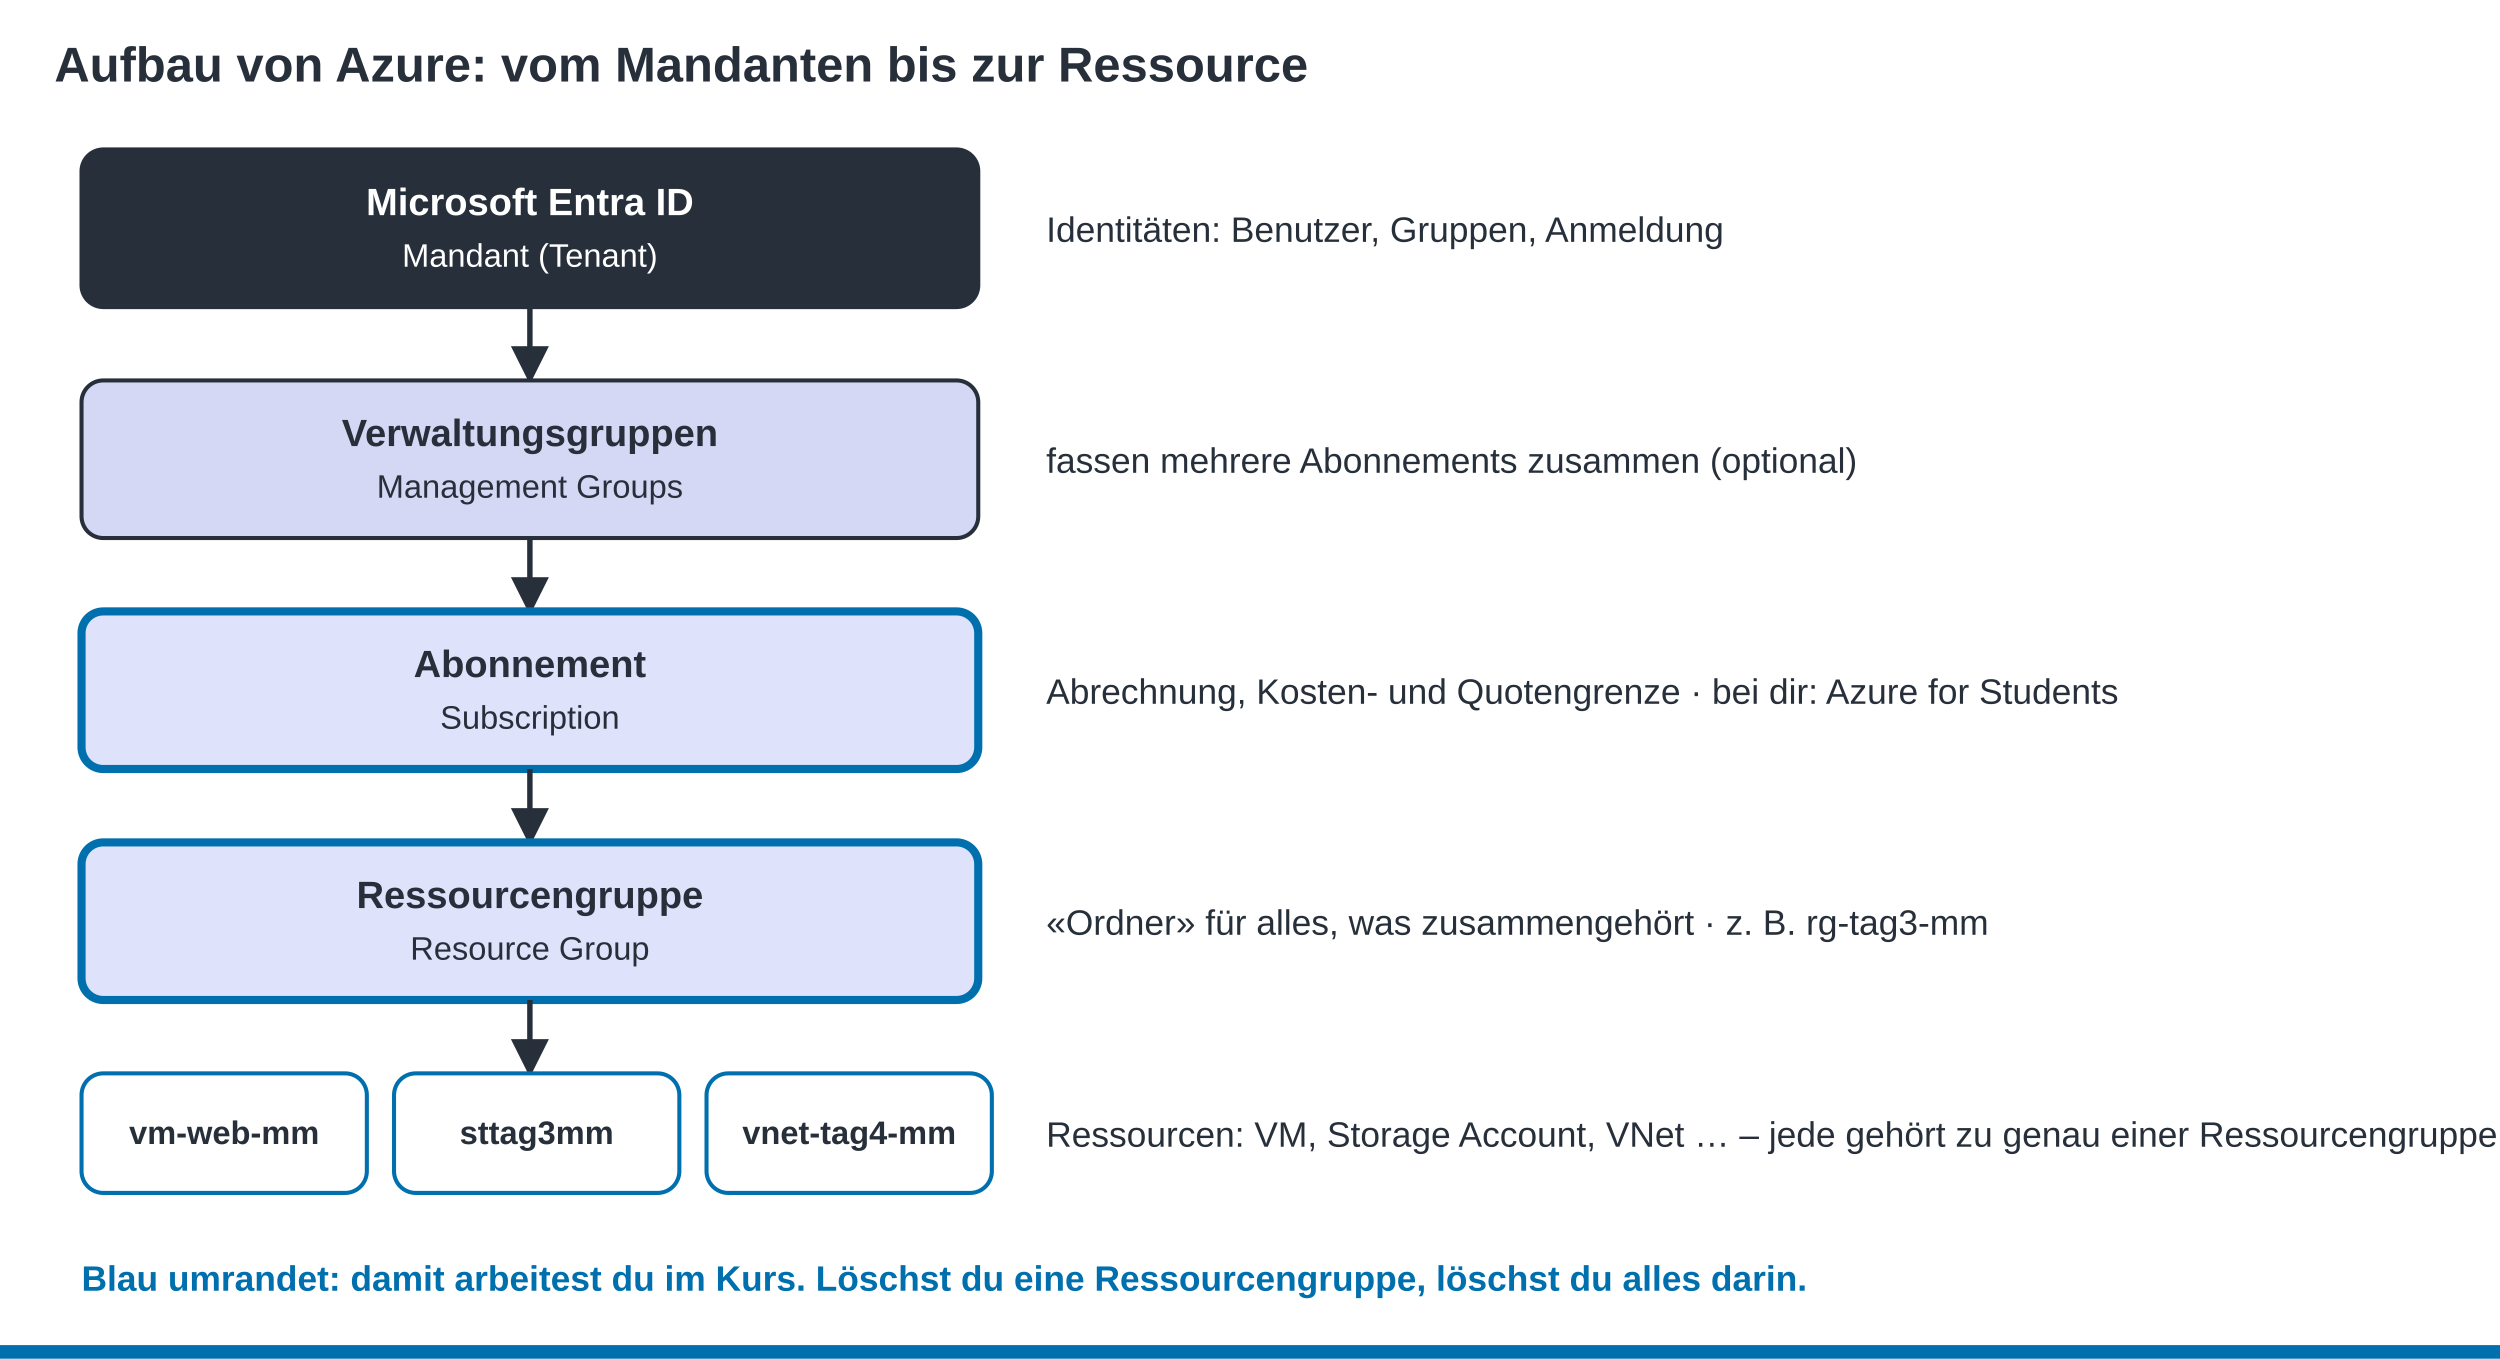
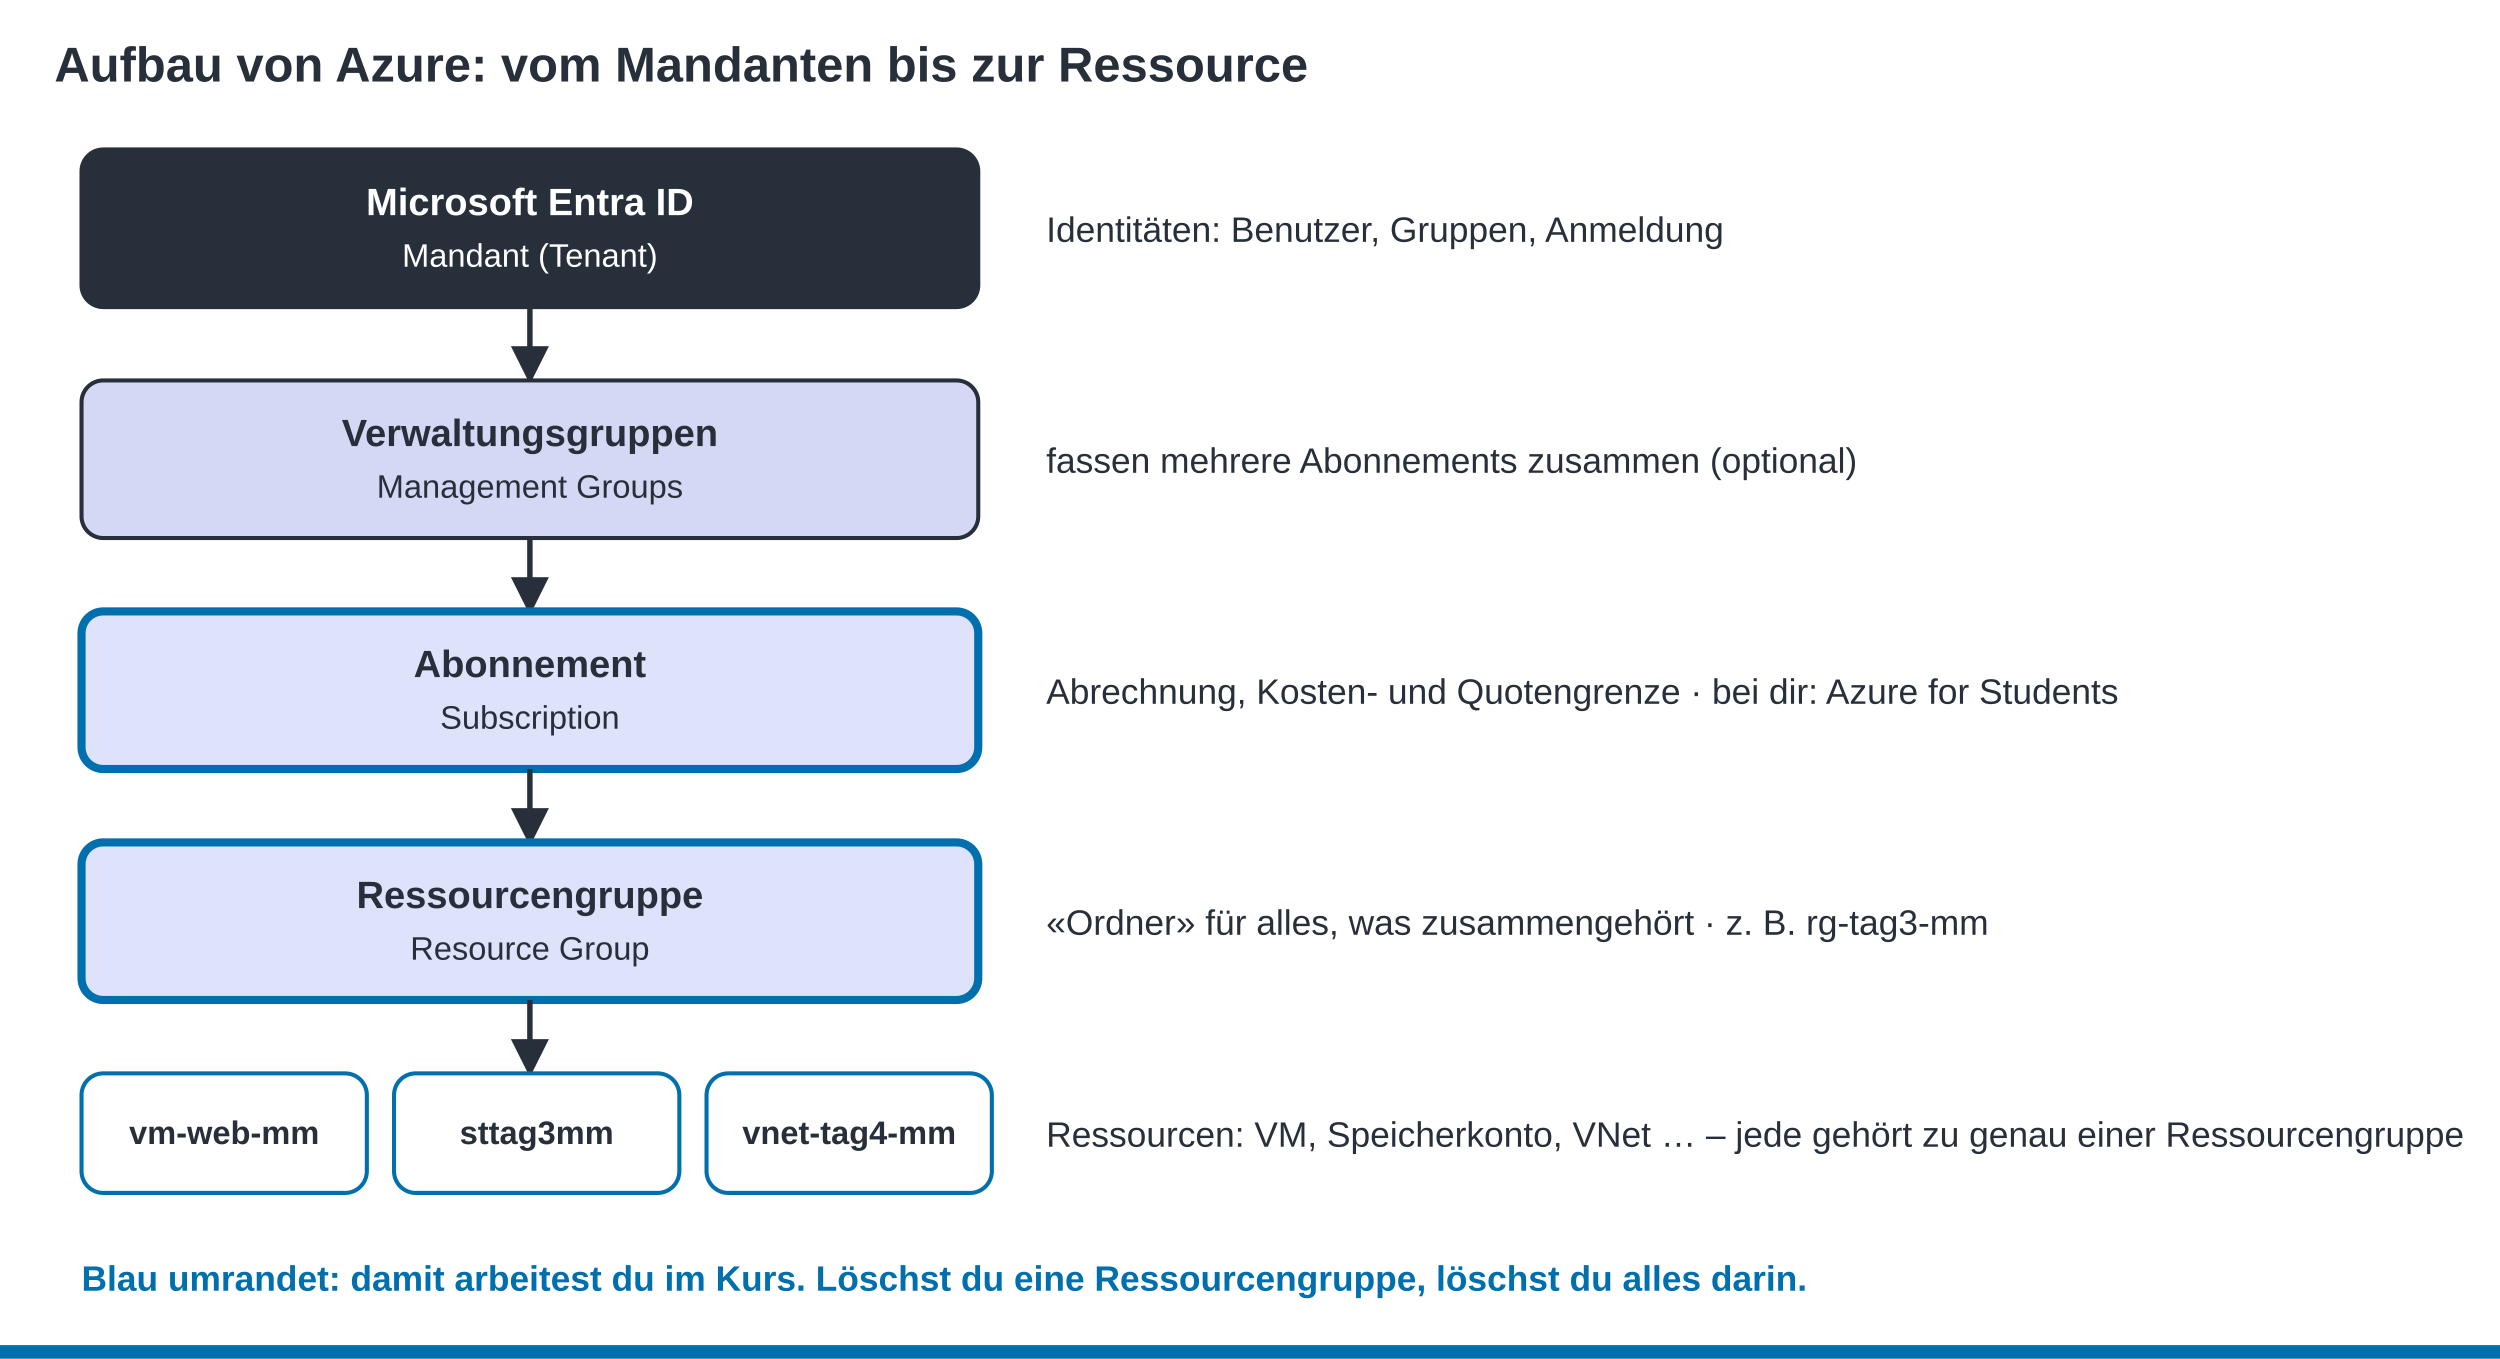
<svg xmlns="http://www.w3.org/2000/svg" viewBox="0 0 920 500" width="920" height="500" font-family="'Segoe UI', Arial, Helvetica, sans-serif" role="img" aria-label="Hierarchie in Azure: Mandant, Verwaltungsgruppen, Abonnement, Ressourcengruppe, Ressourcen">
  <defs>
    <marker id="aD" viewBox="0 0 10 10" refX="9" refY="5" markerWidth="7" markerHeight="7" orient="auto-start-reverse">
      <path d="M0 0 L10 5 L0 10 z" fill="#27303A" />
    </marker>
    <marker id="aB" viewBox="0 0 10 10" refX="9" refY="5" markerWidth="7" markerHeight="7" orient="auto-start-reverse">
      <path d="M0 0 L10 5 L0 10 z" fill="#006FAD" />
    </marker>
    <marker id="aO" viewBox="0 0 10 10" refX="9" refY="5" markerWidth="7" markerHeight="7" orient="auto-start-reverse">
      <path d="M0 0 L10 5 L0 10 z" fill="#2E7D32" />
    </marker>
    <marker id="aN" viewBox="0 0 10 10" refX="9" refY="5" markerWidth="7" markerHeight="7" orient="auto-start-reverse">
      <path d="M0 0 L10 5 L0 10 z" fill="#B3261E" />
    </marker>
    <marker id="aG" viewBox="0 0 10 10" refX="9" refY="5" markerWidth="7" markerHeight="7" orient="auto-start-reverse">
      <path d="M0 0 L10 5 L0 10 z" fill="#6F6F6F" />
    </marker>
  </defs>
  <rect width="920" height="500" fill="#FFFFFF" />
  <rect x="0" y="495" width="920" height="5" fill="#006FAD" />
  <text x="20" y="30" font-size="18" fill="#27303A" font-weight="bold" text-anchor="start">Aufbau von Azure: vom Mandanten bis zur Ressource</text>
  <rect x="30" y="55" width="330" height="58" rx="8" fill="#27303A" stroke="#27303A" stroke-width="1.5" />
  <text x="195.0" y="79.167" font-size="14" fill="#FFFFFF" font-weight="bold" text-anchor="middle">Microsoft Entra ID</text>
  <text x="195.0" y="98.167" font-size="12" fill="#FFFFFF" font-weight="normal" text-anchor="middle">Mandant (Tenant)</text>
  <text x="385" y="89" font-size="13" fill="#27303A" font-weight="normal" text-anchor="start">Identitäten: Benutzer, Gruppen, Anmeldung</text>
  <line x1="195" y1="113" x2="195" y2="140" stroke="#27303A" stroke-width="2" marker-end="url(#aD)" />
  <rect x="30" y="140" width="330" height="58" rx="8" fill="#D5D8F4" stroke="#27303A" stroke-width="1.5" />
  <text x="195.0" y="164.167" font-size="14" fill="#27303A" font-weight="bold" text-anchor="middle">Verwaltungsgruppen</text>
  <text x="195.0" y="183.167" font-size="12" fill="#27303A" font-weight="normal" text-anchor="middle">Management Groups</text>
  <text x="385" y="174" font-size="13" fill="#27303A" font-weight="normal" text-anchor="start">fassen mehrere Abonnements zusammen (optional)</text>
  <line x1="195" y1="198" x2="195" y2="225" stroke="#27303A" stroke-width="2" marker-end="url(#aD)" />
  <rect x="30" y="225" width="330" height="58" rx="8" fill="#DEE2FB" stroke="#006FAD" stroke-width="3" />
  <text x="195.0" y="249.167" font-size="14" fill="#27303A" font-weight="bold" text-anchor="middle">Abonnement</text>
  <text x="195.0" y="268.167" font-size="12" fill="#27303A" font-weight="normal" text-anchor="middle">Subscription</text>
  <text x="385" y="259" font-size="13" fill="#27303A" font-weight="normal" text-anchor="start">Abrechnung, Kosten- und Quotengrenze · bei dir: Azure for Students</text>
  <line x1="195" y1="283" x2="195" y2="310" stroke="#27303A" stroke-width="2" marker-end="url(#aD)" />
  <rect x="30" y="310" width="330" height="58" rx="8" fill="#DEE2FB" stroke="#006FAD" stroke-width="3" />
  <text x="195.0" y="334.167" font-size="14" fill="#27303A" font-weight="bold" text-anchor="middle">Ressourcengruppe</text>
  <text x="195.0" y="353.167" font-size="12" fill="#27303A" font-weight="normal" text-anchor="middle">Resource Group</text>
  <text x="385" y="344" font-size="13" fill="#27303A" font-weight="normal" text-anchor="start">«Ordner» für alles, was zusammengehört · z. B. rg-tag3-mm</text>
  <line x1="195" y1="368" x2="195" y2="395" stroke="#27303A" stroke-width="2" marker-end="url(#aD)" />
  <rect x="30" y="395" width="105" height="44" rx="8" fill="#FFFFFF" stroke="#006FAD" stroke-width="1.5" />
  <text x="82.5" y="421.0" font-size="12" fill="#27303A" font-weight="bold" text-anchor="middle">vm-web-mm</text>
  <rect x="145" y="395" width="105" height="44" rx="8" fill="#FFFFFF" stroke="#006FAD" stroke-width="1.5" />
  <text x="197.5" y="421.0" font-size="12" fill="#27303A" font-weight="bold" text-anchor="middle">sttag3mm</text>
  <rect x="260" y="395" width="105" height="44" rx="8" fill="#FFFFFF" stroke="#006FAD" stroke-width="1.5" />
  <text x="312.5" y="421.0" font-size="12" fill="#27303A" font-weight="bold" text-anchor="middle">vnet-tag4-mm</text>
-   <text x="385" y="422" font-size="13" fill="#27303A" font-weight="normal" text-anchor="start">Ressourcen: VM, Storage Account, VNet … – jede gehört zu genau einer Ressourcengruppe</text>
+   <text x="385" y="422" font-size="13" fill="#27303A" font-weight="normal" text-anchor="start">Ressourcen: VM, Speicherkonto, VNet … – jede gehört zu genau einer Ressourcengruppe</text>
  <text x="30" y="475" font-size="13" fill="#006FAD" font-weight="bold" text-anchor="start">Blau umrandet: damit arbeitest du im Kurs. Löschst du eine Ressourcengruppe, löschst du alles darin.</text>
</svg>
